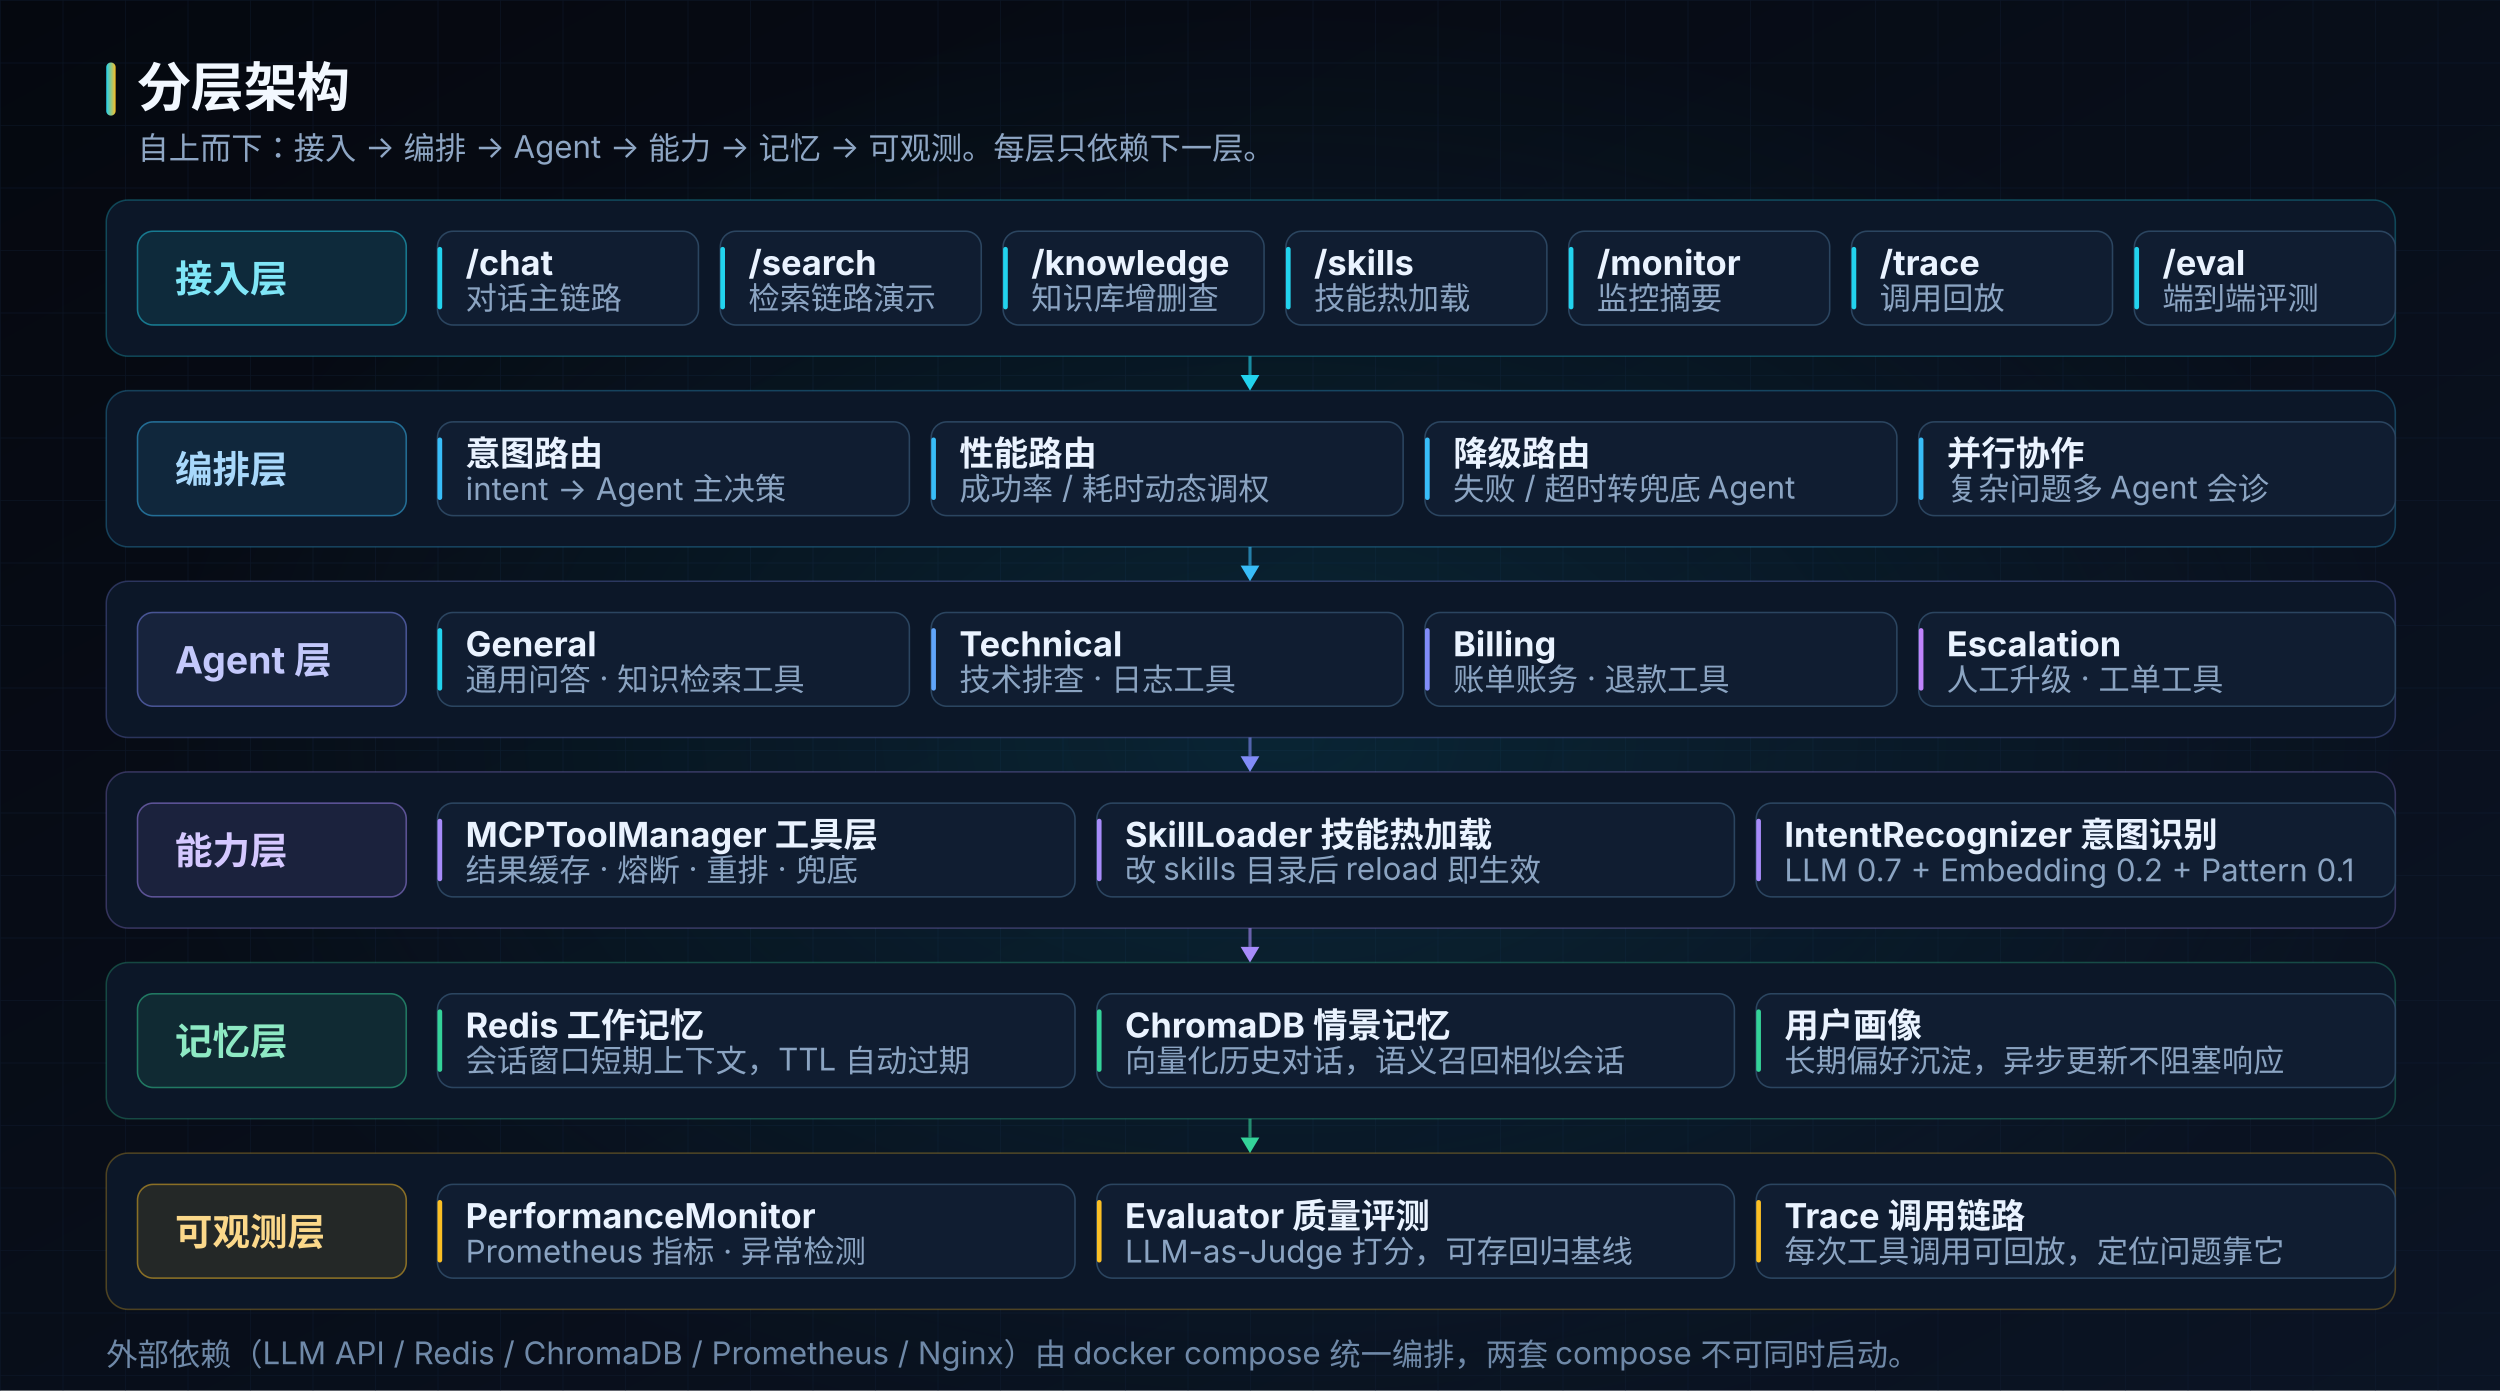
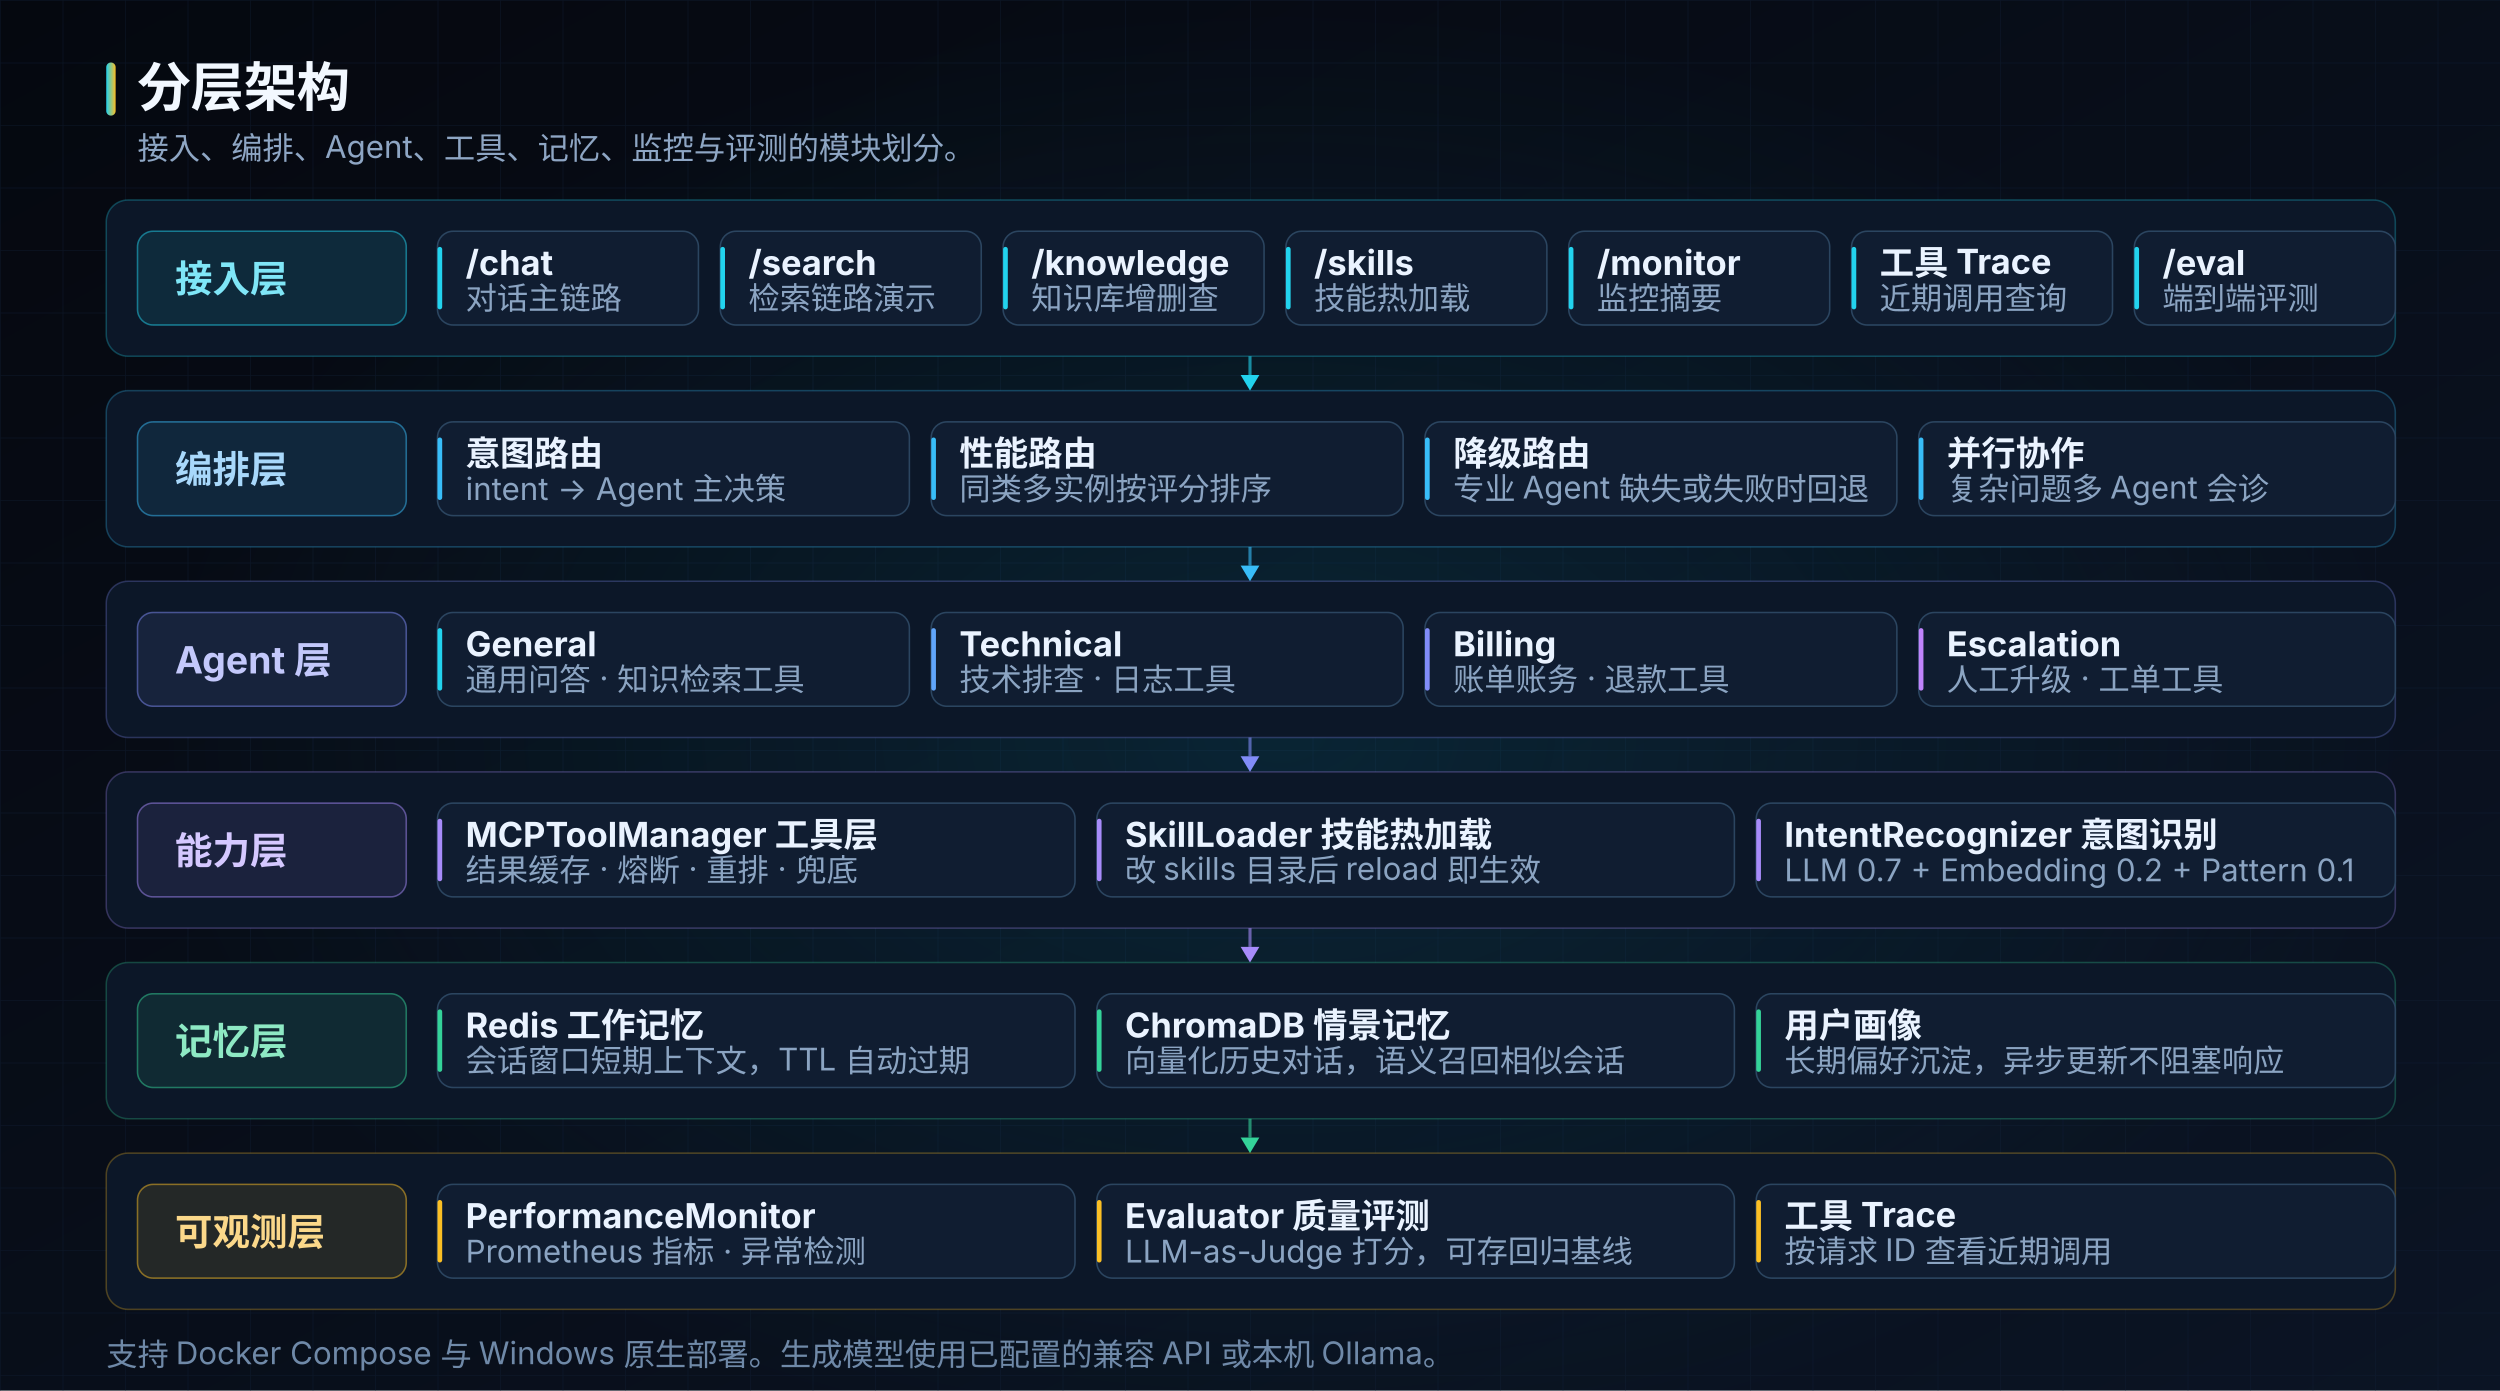
<svg xmlns="http://www.w3.org/2000/svg" width="1600" height="890" viewBox="0 0 1600 890" role="img" aria-label="EchoMind 分层架构">
  <defs>
    <linearGradient id="abg" x1="0" y1="0" x2="1" y2="1">
      <stop offset="0" stop-color="#05080f" />
      <stop offset="1" stop-color="#0b1424" />
    </linearGradient>
    <radialGradient id="aglow" cx="0.5" cy="0.5" r="0.5">
      <stop offset="0" stop-color="#0e7490" stop-opacity="0.22" />
      <stop offset="1" stop-color="#0e7490" stop-opacity="0" />
    </radialGradient>
    <linearGradient id="aacc" x1="0" y1="0" x2="1" y2="0">
      <stop offset="0" stop-color="#22d3ee" />
      <stop offset="1" stop-color="#fbbf24" />
    </linearGradient>
    <pattern id="agrid" width="40" height="40" patternUnits="userSpaceOnUse">
      <path d="M40 0H0V40" fill="none" stroke="#122036" stroke-width="1" opacity="0.45" />
    </pattern>
    <style>
      .f { font-family: -apple-system, BlinkMacSystemFont, "Segoe UI", "PingFang SC", "Microsoft YaHei", sans-serif; }
      .h1 { font: 800 34px -apple-system, BlinkMacSystemFont, "Segoe UI", "PingFang SC", "Microsoft YaHei", sans-serif; fill: #f2f8ff; }
      .h2 { font: 400 20px -apple-system, BlinkMacSystemFont, "Segoe UI", "PingFang SC", "Microsoft YaHei", sans-serif; fill: #8ea6c4; }
      .ln { font: 700 24px -apple-system, BlinkMacSystemFont, "Segoe UI", "PingFang SC", "Microsoft YaHei", sans-serif; }
      .ct { font: 700 22px -apple-system, BlinkMacSystemFont, "Segoe UI", "PingFang SC", "Microsoft YaHei", sans-serif; fill: #eaf3ff; }
      .cs { font: 400 20px -apple-system, BlinkMacSystemFont, "Segoe UI", "PingFang SC", "Microsoft YaHei", sans-serif; fill: #8ba4c2; }
      .note { font: 400 20px -apple-system, BlinkMacSystemFont, "Segoe UI", "PingFang SC", "Microsoft YaHei", sans-serif; fill: #6f89a8; }
    </style>
  </defs>
  <rect width="1600" height="890" fill="url(#abg)" />
  <rect width="1600" height="890" fill="url(#agrid)" />
  <ellipse cx="820" cy="470" rx="720" ry="470" fill="url(#aglow)" />
  <rect x="68" y="40" width="6" height="34" rx="3" fill="url(#aacc)" />
  <text class="h1 f" x="88" y="68">分层架构</text>
-   <text class="h2 f" x="88" y="102">自上而下：接入 → 编排 → Agent → 能力 → 记忆 → 可观测。每层只依赖下一层。</text>
+   <text class="h2 f" x="88" y="102">接入、编排、Agent、工具、记忆、监控与评测的模块划分。</text>
  <rect x="68" y="128" width="1465" height="100" rx="14" fill="#0c1728" stroke="#22d3ee" stroke-opacity="0.28" />
  <rect x="88" y="148" width="172" height="60" rx="10" fill="#22d3ee" fill-opacity="0.10" stroke="#22d3ee" stroke-opacity="0.5" />
  <text class="ln f" x="112" y="187" fill="#7fe6f7">接入层</text>
  <g>
    <rect x="280" y="148" width="167" height="60" rx="10" fill="#101d31" stroke="#2b4560" />
    <rect x="280" y="158" width="3" height="40" rx="1.5" fill="#22d3ee" />
    <text class="ct f" x="298" y="176">/chat</text>
    <text class="cs f" x="298" y="198">对话主链路</text>
    <rect x="461" y="148" width="167" height="60" rx="10" fill="#101d31" stroke="#2b4560" />
    <rect x="461" y="158" width="3" height="40" rx="1.5" fill="#22d3ee" />
    <text class="ct f" x="479" y="176">/search</text>
    <text class="cs f" x="479" y="198">检索链路演示</text>
    <rect x="642" y="148" width="167" height="60" rx="10" fill="#101d31" stroke="#2b4560" />
    <rect x="642" y="158" width="3" height="40" rx="1.5" fill="#22d3ee" />
    <text class="ct f" x="660" y="176">/knowledge</text>
    <text class="cs f" x="660" y="198">知识库增删查</text>
    <rect x="823" y="148" width="167" height="60" rx="10" fill="#101d31" stroke="#2b4560" />
    <rect x="823" y="158" width="3" height="40" rx="1.5" fill="#22d3ee" />
    <text class="ct f" x="841" y="176">/skills</text>
    <text class="cs f" x="841" y="198">技能热加载</text>
    <rect x="1004" y="148" width="167" height="60" rx="10" fill="#101d31" stroke="#2b4560" />
    <rect x="1004" y="158" width="3" height="40" rx="1.5" fill="#22d3ee" />
    <text class="ct f" x="1022" y="176">/monitor</text>
    <text class="cs f" x="1022" y="198">监控摘要</text>
    <rect x="1185" y="148" width="167" height="60" rx="10" fill="#101d31" stroke="#2b4560" />
    <rect x="1185" y="158" width="3" height="40" rx="1.5" fill="#22d3ee" />
-     <text class="ct f" x="1203" y="176">/trace</text>
-     <text class="cs f" x="1203" y="198">调用回放</text>
+     <text class="ct f" x="1203" y="176">工具 Trace</text>
+     <text class="cs f" x="1203" y="198">近期调用查询</text>
    <rect x="1366" y="148" width="167" height="60" rx="10" fill="#101d31" stroke="#2b4560" />
    <rect x="1366" y="158" width="3" height="40" rx="1.5" fill="#22d3ee" />
    <text class="ct f" x="1384" y="176">/eval</text>
    <text class="cs f" x="1384" y="198">端到端评测</text>
  </g>
  <path d="M800 228 V240" stroke="#22d3ee" stroke-opacity="0.6" stroke-width="2" />
  <path d="M794 240 L800 250 L806 240 Z" fill="#22d3ee" />
  <rect x="68" y="250" width="1465" height="100" rx="14" fill="#0c1728" stroke="#38bdf8" stroke-opacity="0.28" />
  <rect x="88" y="270" width="172" height="60" rx="10" fill="#38bdf8" fill-opacity="0.10" stroke="#38bdf8" stroke-opacity="0.5" />
  <text class="ln f" x="112" y="309" fill="#a8d8fb">编排层</text>
  <g>
    <rect x="280" y="270" width="302" height="60" rx="10" fill="#101d31" stroke="#2b4560" />
    <rect x="280" y="280" width="3" height="40" rx="1.5" fill="#38bdf8" />
    <text class="ct f" x="298" y="298">意图路由</text>
    <text class="cs f" x="298" y="320">intent → Agent 主决策</text>
    <rect x="596" y="270" width="302" height="60" rx="10" fill="#101d31" stroke="#2b4560" />
    <rect x="596" y="280" width="3" height="40" rx="1.5" fill="#38bdf8" />
    <text class="ct f" x="614" y="298">性能路由</text>
-     <text class="cs f" x="614" y="320">成功率 / 耗时动态调权</text>
+     <text class="cs f" x="614" y="320">同类多实例按评分排序</text>
    <rect x="912" y="270" width="302" height="60" rx="10" fill="#101d31" stroke="#2b4560" />
    <rect x="912" y="280" width="3" height="40" rx="1.5" fill="#38bdf8" />
    <text class="ct f" x="930" y="298">降级路由</text>
-     <text class="cs f" x="930" y="320">失败 / 超时转兜底 Agent</text>
+     <text class="cs f" x="930" y="320">专业 Agent 缺失或失败时回退</text>
    <rect x="1228" y="270" width="305" height="60" rx="10" fill="#101d31" stroke="#2b4560" />
    <rect x="1228" y="280" width="3" height="40" rx="1.5" fill="#38bdf8" />
    <text class="ct f" x="1246" y="298">并行协作</text>
    <text class="cs f" x="1246" y="320">复杂问题多 Agent 会诊</text>
  </g>
  <path d="M800 350 V362" stroke="#38bdf8" stroke-opacity="0.6" stroke-width="2" />
  <path d="M794 362 L800 372 L806 362 Z" fill="#38bdf8" />
  <rect x="68" y="372" width="1465" height="100" rx="14" fill="#0c1728" stroke="#818cf8" stroke-opacity="0.28" />
  <rect x="88" y="392" width="172" height="60" rx="10" fill="#818cf8" fill-opacity="0.10" stroke="#818cf8" stroke-opacity="0.5" />
  <text class="ln f" x="112" y="431" fill="#c3c8fb">Agent 层</text>
  <g>
    <rect x="280" y="392" width="302" height="60" rx="10" fill="#101d31" stroke="#2b4560" />
    <rect x="280" y="402" width="3" height="40" rx="1.5" fill="#22d3ee" />
    <text class="ct f" x="298" y="420">General</text>
    <text class="cs f" x="298" y="442">通用问答 · 知识检索工具</text>
    <rect x="596" y="392" width="302" height="60" rx="10" fill="#101d31" stroke="#2b4560" />
    <rect x="596" y="402" width="3" height="40" rx="1.5" fill="#60a5fa" />
    <text class="ct f" x="614" y="420">Technical</text>
    <text class="cs f" x="614" y="442">技术排查 · 日志工具</text>
    <rect x="912" y="392" width="302" height="60" rx="10" fill="#101d31" stroke="#2b4560" />
    <rect x="912" y="402" width="3" height="40" rx="1.5" fill="#818cf8" />
    <text class="ct f" x="930" y="420">Billing</text>
    <text class="cs f" x="930" y="442">账单账务 · 退款工具</text>
    <rect x="1228" y="392" width="305" height="60" rx="10" fill="#101d31" stroke="#2b4560" />
    <rect x="1228" y="402" width="3" height="40" rx="1.5" fill="#c084fc" />
    <text class="ct f" x="1246" y="420">Escalation</text>
    <text class="cs f" x="1246" y="442">人工升级 · 工单工具</text>
  </g>
  <path d="M800 472 V484" stroke="#818cf8" stroke-opacity="0.6" stroke-width="2" />
  <path d="M794 484 L800 494 L806 484 Z" fill="#818cf8" />
  <rect x="68" y="494" width="1465" height="100" rx="14" fill="#0c1728" stroke="#a78bfa" stroke-opacity="0.28" />
  <rect x="88" y="514" width="172" height="60" rx="10" fill="#a78bfa" fill-opacity="0.10" stroke="#a78bfa" stroke-opacity="0.5" />
  <text class="ln f" x="112" y="553" fill="#d5c8ff">能力层</text>
  <g>
    <rect x="280" y="514" width="408" height="60" rx="10" fill="#101d31" stroke="#2b4560" />
    <rect x="280" y="524" width="3" height="40" rx="1.5" fill="#a78bfa" />
    <text class="ct f" x="298" y="542">MCPToolManager 工具层</text>
    <text class="cs f" x="298" y="564">结果缓存 · 熔断 · 重排 · 兜底</text>
    <rect x="702" y="514" width="408" height="60" rx="10" fill="#101d31" stroke="#2b4560" />
    <rect x="702" y="524" width="3" height="40" rx="1.5" fill="#a78bfa" />
    <text class="ct f" x="720" y="542">SkillLoader 技能热加载</text>
    <text class="cs f" x="720" y="564">改 skills 目录后 reload 即生效</text>
    <rect x="1124" y="514" width="409" height="60" rx="10" fill="#101d31" stroke="#2b4560" />
    <rect x="1124" y="524" width="3" height="40" rx="1.5" fill="#a78bfa" />
    <text class="ct f" x="1142" y="542">IntentRecognizer 意图识别</text>
    <text class="cs f" x="1142" y="564">LLM 0.7 + Embedding 0.2 + Pattern 0.1</text>
  </g>
  <path d="M800 594 V606" stroke="#a78bfa" stroke-opacity="0.6" stroke-width="2" />
  <path d="M794 606 L800 616 L806 606 Z" fill="#a78bfa" />
  <rect x="68" y="616" width="1465" height="100" rx="14" fill="#0c1728" stroke="#34d399" stroke-opacity="0.28" />
  <rect x="88" y="636" width="172" height="60" rx="10" fill="#34d399" fill-opacity="0.10" stroke="#34d399" stroke-opacity="0.5" />
  <text class="ln f" x="112" y="675" fill="#8ee9c4">记忆层</text>
  <g>
    <rect x="280" y="636" width="408" height="60" rx="10" fill="#101d31" stroke="#2b4560" />
    <rect x="280" y="646" width="3" height="40" rx="1.5" fill="#34d399" />
    <text class="ct f" x="298" y="664">Redis 工作记忆</text>
    <text class="cs f" x="298" y="686">会话窗口短期上下文，TTL 自动过期</text>
    <rect x="702" y="636" width="408" height="60" rx="10" fill="#101d31" stroke="#2b4560" />
    <rect x="702" y="646" width="3" height="40" rx="1.5" fill="#34d399" />
    <text class="ct f" x="720" y="664">ChromaDB 情景记忆</text>
    <text class="cs f" x="720" y="686">向量化历史对话，语义召回相似会话</text>
    <rect x="1124" y="636" width="409" height="60" rx="10" fill="#101d31" stroke="#2b4560" />
    <rect x="1124" y="646" width="3" height="40" rx="1.5" fill="#34d399" />
    <text class="ct f" x="1142" y="664">用户画像</text>
    <text class="cs f" x="1142" y="686">长期偏好沉淀，异步更新不阻塞响应</text>
  </g>
  <path d="M800 716 V728" stroke="#34d399" stroke-opacity="0.6" stroke-width="2" />
  <path d="M794 728 L800 738 L806 728 Z" fill="#34d399" />
  <rect x="68" y="738" width="1465" height="100" rx="14" fill="#0c1728" stroke="#fbbf24" stroke-opacity="0.28" />
  <rect x="88" y="758" width="172" height="60" rx="10" fill="#fbbf24" fill-opacity="0.10" stroke="#fbbf24" stroke-opacity="0.5" />
  <text class="ln f" x="112" y="797" fill="#fbd88a">可观测层</text>
  <g>
    <rect x="280" y="758" width="408" height="60" rx="10" fill="#101d31" stroke="#2b4560" />
    <rect x="280" y="768" width="3" height="40" rx="1.5" fill="#fbbf24" />
    <text class="ct f" x="298" y="786">PerformanceMonitor</text>
    <text class="cs f" x="298" y="808">Prometheus 指标 · 异常检测</text>
    <rect x="702" y="758" width="408" height="60" rx="10" fill="#101d31" stroke="#2b4560" />
    <rect x="702" y="768" width="3" height="40" rx="1.5" fill="#fbbf24" />
    <text class="ct f" x="720" y="786">Evaluator 质量评测</text>
    <text class="cs f" x="720" y="808">LLM-as-Judge 打分，可存回归基线</text>
    <rect x="1124" y="758" width="409" height="60" rx="10" fill="#101d31" stroke="#2b4560" />
    <rect x="1124" y="768" width="3" height="40" rx="1.5" fill="#fbbf24" />
-     <text class="ct f" x="1142" y="786">Trace 调用链路</text>
-     <text class="cs f" x="1142" y="808">每次工具调用可回放，定位问题靠它</text>
+     <text class="ct f" x="1142" y="786">工具 Trace</text>
+     <text class="cs f" x="1142" y="808">按请求 ID 查看近期调用</text>
  </g>
-   <text class="note f" x="68" y="874">外部依赖（LLM API / Redis / ChromaDB / Prometheus / Nginx）由 docker compose 统一编排，两套 compose 不可同时启动。</text>
+   <text class="note f" x="68" y="874">支持 Docker Compose 与 Windows 原生部署。生成模型使用已配置的兼容 API 或本机 Ollama。</text>
</svg>
